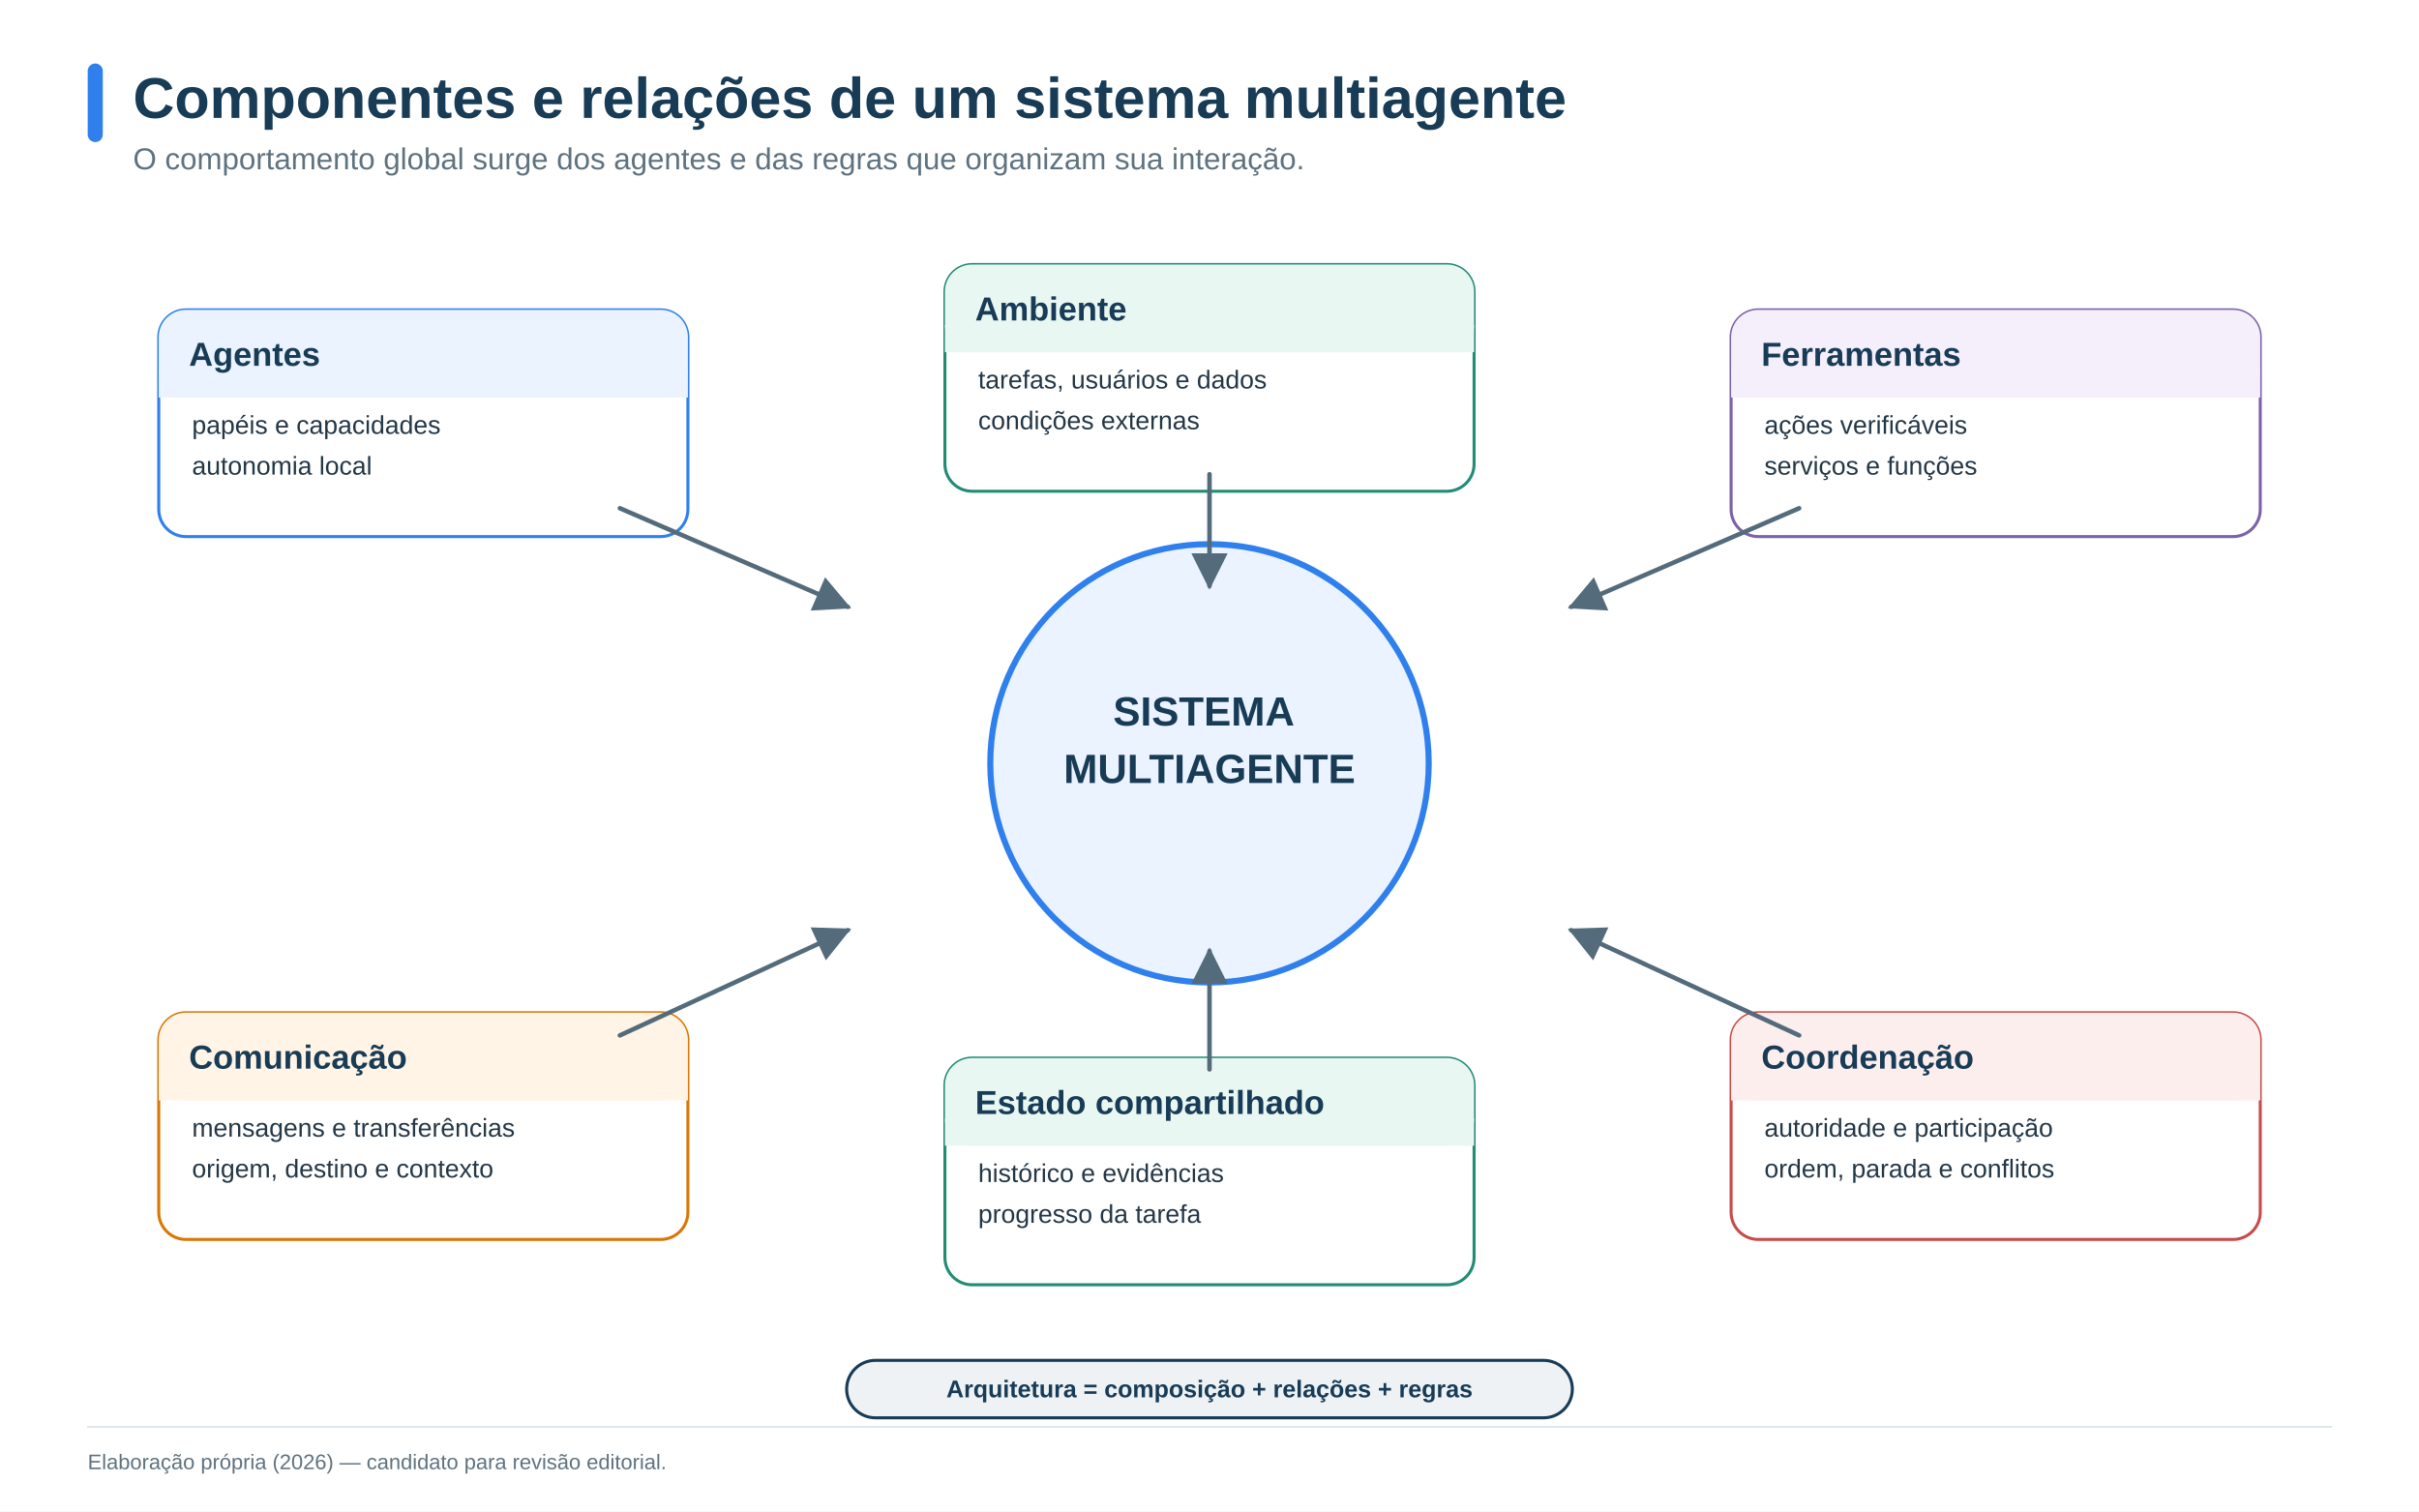
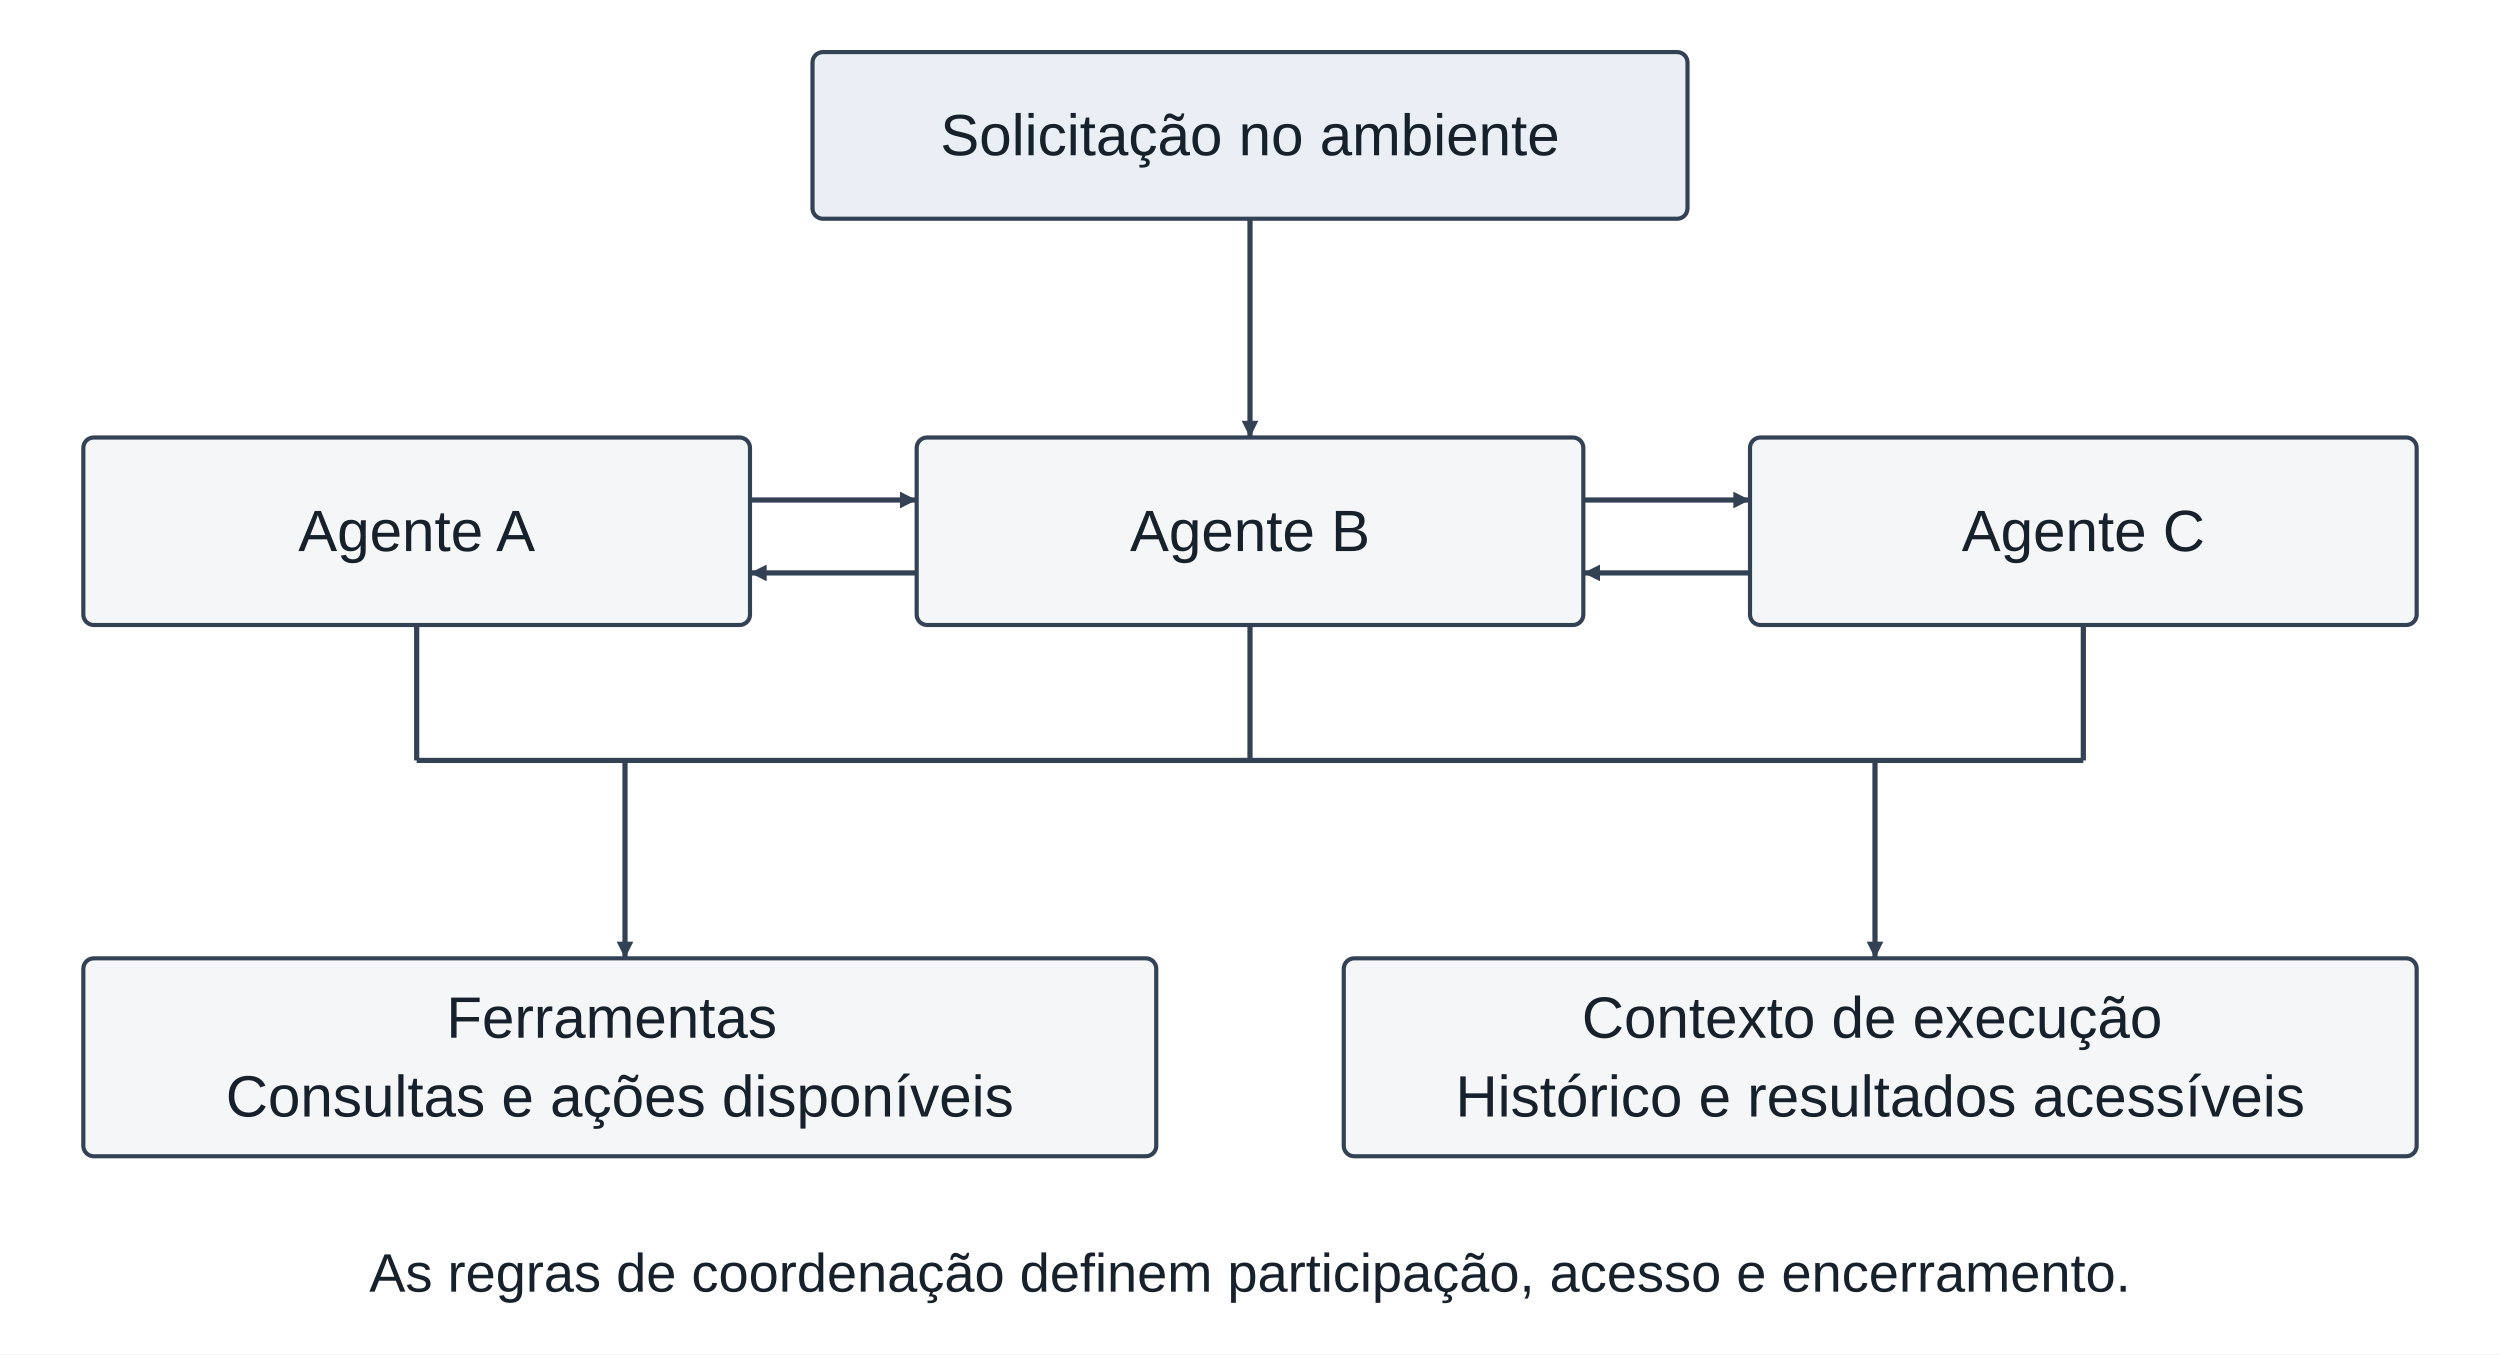
- <svg xmlns="http://www.w3.org/2000/svg" width="1600" height="1000" viewBox="0 0 1600 1000" role="img" aria-labelledby="title desc">
+ <svg xmlns="http://www.w3.org/2000/svg" width="1200" height="650" viewBox="0 0 1200 650" role="img" aria-labelledby="title desc">
  <defs>
-     <marker id="arrow" viewBox="0 0 10 10" refX="9" refY="5" markerWidth="8" markerHeight="8" orient="auto-start-reverse">
-       <path d="M 0 0 L 10 5 L 0 10 z" fill="#536B7A" />
+     <marker id="a" markerWidth="9" markerHeight="9" refX="8" refY="4" orient="auto" markerUnits="userSpaceOnUse">
+       <path d="M0,0 L8,4 L0,8 Z" fill="#334155" />
    </marker>
-     <marker id="arrowBlue" viewBox="0 0 10 10" refX="9" refY="5" markerWidth="8" markerHeight="8" orient="auto-start-reverse">
-       <path d="M 0 0 L 10 5 L 0 10 z" fill="#2F80ED" />
-     </marker>
-     <style>
-                 text { font-family: Arial, Helvetica, sans-serif; }
-                 .title { font-size: 38px; font-weight: 700; fill: #183B56; }
-                 .subtitle { font-size: 20px; fill: #5F7280; }
-                 .label { font-size: 22px; font-weight: 700; }
-                 .body { font-size: 18px; }
-                 .small { font-size: 15px; }
-                 .tiny { font-size: 13px; }
-               </style>
  </defs>
-   <rect width="1600" height="1000" fill="#FFFFFF" />
-   <rect x="58" y="42" width="10" height="52" rx="5" fill="#2F80ED" />
-   <text x="88" y="78" class="title">Componentes e relações de um sistema multiagente</text>
-   <text x="88" y="112" class="subtitle">O comportamento global surge dos agentes e das regras que organizam sua interação.</text>
-   <circle cx="800" cy="505" r="145" fill="#EAF3FF" stroke="#2F80ED" stroke-width="4" />
-   <text x="800" y="480" font-size="27" font-weight="700" fill="#183B56" text-anchor="middle" font-style="normal">
-     <tspan x="800" dy="0">SISTEMA</tspan>
-     <tspan x="800" dy="38">MULTIAGENTE</tspan>
-   </text>
-   <rect x="105" y="205" width="350" height="150" rx="18" fill="#FFFFFF" stroke="#2F80ED" stroke-width="2" />
-   <rect x="105" y="205" width="350" height="58" rx="18" fill="#EAF3FF" />
-   <rect x="105" y="245" width="350" height="18" fill="#EAF3FF" />
-   <text x="125" y="242" font-size="22" font-weight="700" fill="#183B56" text-anchor="start" font-style="normal">
-     <tspan x="125" dy="0">Agentes</tspan>
-   </text>
-   <text x="127" y="287" font-size="17" font-weight="400" fill="#243746" text-anchor="start" font-style="normal">
-     <tspan x="127" dy="0">papéis e capacidades</tspan>
-     <tspan x="127" dy="27">autonomia local</tspan>
-   </text>
-   <line x1="410.0" y1="336.25" x2="560.8" y2="401.5" stroke="#536B7A" stroke-width="3" stroke-linecap="round" marker-end="url(#arrow)" />
-   <rect x="625" y="175" width="350" height="150" rx="18" fill="#FFFFFF" stroke="#218C74" stroke-width="2" />
-   <rect x="625" y="175" width="350" height="58" rx="18" fill="#E9F7F3" />
-   <rect x="625" y="215" width="350" height="18" fill="#E9F7F3" />
-   <text x="645" y="212" font-size="22" font-weight="700" fill="#183B56" text-anchor="start" font-style="normal">
-     <tspan x="645" dy="0">Ambiente</tspan>
-   </text>
-   <text x="647" y="257" font-size="17" font-weight="400" fill="#243746" text-anchor="start" font-style="normal">
-     <tspan x="647" dy="0">tarefas, usuários e dados</tspan>
-     <tspan x="647" dy="27">condições externas</tspan>
-   </text>
-   <line x1="800.0" y1="313.75" x2="800.0" y2="387.7" stroke="#536B7A" stroke-width="3" stroke-linecap="round" marker-end="url(#arrow)" />
-   <rect x="1145" y="205" width="350" height="150" rx="18" fill="#FFFFFF" stroke="#7B61A8" stroke-width="2" />
-   <rect x="1145" y="205" width="350" height="58" rx="18" fill="#F4EFFB" />
-   <rect x="1145" y="245" width="350" height="18" fill="#F4EFFB" />
-   <text x="1165" y="242" font-size="22" font-weight="700" fill="#183B56" text-anchor="start" font-style="normal">
-     <tspan x="1165" dy="0">Ferramentas</tspan>
-   </text>
-   <text x="1167" y="287" font-size="17" font-weight="400" fill="#243746" text-anchor="start" font-style="normal">
-     <tspan x="1167" dy="0">ações verificáveis</tspan>
-     <tspan x="1167" dy="27">serviços e funções</tspan>
-   </text>
-   <line x1="1190.0" y1="336.25" x2="1039.2" y2="401.5" stroke="#536B7A" stroke-width="3" stroke-linecap="round" marker-end="url(#arrow)" />
-   <rect x="105" y="670" width="350" height="150" rx="18" fill="#FFFFFF" stroke="#D97706" stroke-width="2" />
-   <rect x="105" y="670" width="350" height="58" rx="18" fill="#FFF4E5" />
-   <rect x="105" y="710" width="350" height="18" fill="#FFF4E5" />
-   <text x="125" y="707" font-size="22" font-weight="700" fill="#183B56" text-anchor="start" font-style="normal">
-     <tspan x="125" dy="0">Comunicação</tspan>
-   </text>
-   <text x="127" y="752" font-size="17" font-weight="400" fill="#243746" text-anchor="start" font-style="normal">
-     <tspan x="127" dy="0">mensagens e transferências</tspan>
-     <tspan x="127" dy="27">origem, destino e contexto</tspan>
-   </text>
-   <line x1="410.0" y1="685.0" x2="560.8" y2="615.4" stroke="#536B7A" stroke-width="3" stroke-linecap="round" marker-end="url(#arrow)" />
-   <rect x="625" y="700" width="350" height="150" rx="18" fill="#FFFFFF" stroke="#218C74" stroke-width="2" />
-   <rect x="625" y="700" width="350" height="58" rx="18" fill="#E9F7F3" />
-   <rect x="625" y="740" width="350" height="18" fill="#E9F7F3" />
-   <text x="645" y="737" font-size="22" font-weight="700" fill="#183B56" text-anchor="start" font-style="normal">
-     <tspan x="645" dy="0">Estado compartilhado</tspan>
-   </text>
-   <text x="647" y="782" font-size="17" font-weight="400" fill="#243746" text-anchor="start" font-style="normal">
-     <tspan x="647" dy="0">histórico e evidências</tspan>
-     <tspan x="647" dy="27">progresso da tarefa</tspan>
-   </text>
-   <line x1="800.0" y1="707.5" x2="800.0" y2="629.2" stroke="#536B7A" stroke-width="3" stroke-linecap="round" marker-end="url(#arrow)" />
-   <rect x="1145" y="670" width="350" height="150" rx="18" fill="#FFFFFF" stroke="#C84B4B" stroke-width="2" />
-   <rect x="1145" y="670" width="350" height="58" rx="18" fill="#FDEEEE" />
-   <rect x="1145" y="710" width="350" height="18" fill="#FDEEEE" />
-   <text x="1165" y="707" font-size="22" font-weight="700" fill="#183B56" text-anchor="start" font-style="normal">
-     <tspan x="1165" dy="0">Coordenação</tspan>
-   </text>
-   <text x="1167" y="752" font-size="17" font-weight="400" fill="#243746" text-anchor="start" font-style="normal">
-     <tspan x="1167" dy="0">autoridade e participação</tspan>
-     <tspan x="1167" dy="27">ordem, parada e conflitos</tspan>
-   </text>
-   <line x1="1190.0" y1="685.0" x2="1039.2" y2="615.4" stroke="#536B7A" stroke-width="3" stroke-linecap="round" marker-end="url(#arrow)" />
-   <rect x="560" y="900" width="480" height="38" rx="19.0" fill="#EEF2F4" stroke="#183B56" stroke-width="2" />
-   <text x="800.0" y="924.44" font-size="16" font-weight="700" fill="#183B56" text-anchor="middle" font-style="normal">
-     <tspan x="800.0" dy="0">Arquitetura = composição + relações + regras</tspan>
-   </text>
-   <line x1="58" y1="944" x2="1542" y2="944" stroke="#D6E0E5" stroke-width="1" stroke-linecap="round" />
-   <text x="58" y="972" font-size="14" font-weight="400" fill="#5F7280" text-anchor="start" font-style="normal">
-     <tspan x="58" dy="0">Elaboração própria (2026) — candidato para revisão editorial.</tspan>
-   </text>
+   <rect width="1200" height="650" fill="white" />
+   <g font-family="Arial, Helvetica, sans-serif" fill="#17212b">
+     <polyline points="600,105 600,210" fill="none" stroke="#334155" stroke-width="2.5" marker-end="url(#a)" />
+     <polyline points="360,240 440,240" fill="none" stroke="#334155" stroke-width="2.5" marker-end="url(#a)" />
+     <polyline points="440,275 360,275" fill="none" stroke="#334155" stroke-width="2.5" marker-end="url(#a)" />
+     <polyline points="760,240 840,240" fill="none" stroke="#334155" stroke-width="2.5" marker-end="url(#a)" />
+     <polyline points="840,275 760,275" fill="none" stroke="#334155" stroke-width="2.5" marker-end="url(#a)" />
+     <polyline points="200,300 200,365" fill="none" stroke="#334155" stroke-width="2.5" />
+     <polyline points="600,300 600,365" fill="none" stroke="#334155" stroke-width="2.5" />
+     <polyline points="1000,300 1000,365" fill="none" stroke="#334155" stroke-width="2.5" />
+     <polyline points="200,365 1000,365" fill="none" stroke="#334155" stroke-width="2.5" />
+     <polyline points="300,365 300,460" fill="none" stroke="#334155" stroke-width="2.5" marker-end="url(#a)" />
+     <polyline points="900,365 900,460" fill="none" stroke="#334155" stroke-width="2.5" marker-end="url(#a)" />
+     <rect x="390" y="25" width="420" height="80" rx="5" fill="#e9eff5" stroke="#334155" stroke-width="2" />
+     <text x="600.0" y="74.52" font-size="28" font-weight="400" text-anchor="middle">
+       <tspan x="600.0" dy="0">Solicitação no ambiente</tspan>
+     </text>
+     <rect x="40" y="210" width="320" height="90" rx="5" fill="#f4f6f8" stroke="#334155" stroke-width="2" />
+     <text x="200.0" y="264.52" font-size="28" font-weight="400" text-anchor="middle">
+       <tspan x="200.0" dy="0">Agente A</tspan>
+     </text>
+     <rect x="440" y="210" width="320" height="90" rx="5" fill="#f4f6f8" stroke="#334155" stroke-width="2" />
+     <text x="600.0" y="264.52" font-size="28" font-weight="400" text-anchor="middle">
+       <tspan x="600.0" dy="0">Agente B</tspan>
+     </text>
+     <rect x="840" y="210" width="320" height="90" rx="5" fill="#f4f6f8" stroke="#334155" stroke-width="2" />
+     <text x="1000.0" y="264.52" font-size="28" font-weight="400" text-anchor="middle">
+       <tspan x="1000.0" dy="0">Agente C</tspan>
+     </text>
+     <rect x="40" y="460" width="515" height="95" rx="5" fill="#f4f6f8" stroke="#334155" stroke-width="2" />
+     <text x="297.5" y="498.12" font-size="28" font-weight="400" text-anchor="middle">
+       <tspan x="297.5" dy="0">Ferramentas</tspan>
+       <tspan x="297.5" dy="37.8">Consultas e ações disponíveis</tspan>
+     </text>
+     <rect x="645" y="460" width="515" height="95" rx="5" fill="#f4f6f8" stroke="#334155" stroke-width="2" />
+     <text x="902.5" y="498.12" font-size="28" font-weight="400" text-anchor="middle">
+       <tspan x="902.5" dy="0">Contexto de execução</tspan>
+       <tspan x="902.5" dy="37.8">Histórico e resultados acessíveis</tspan>
+     </text>
+     <text x="600" y="620" font-size="26" font-weight="400" text-anchor="middle">
+       <tspan x="600" dy="0">As regras de coordenação definem participação, acesso e encerramento.</tspan>
+     </text>
+   </g>
</svg>
